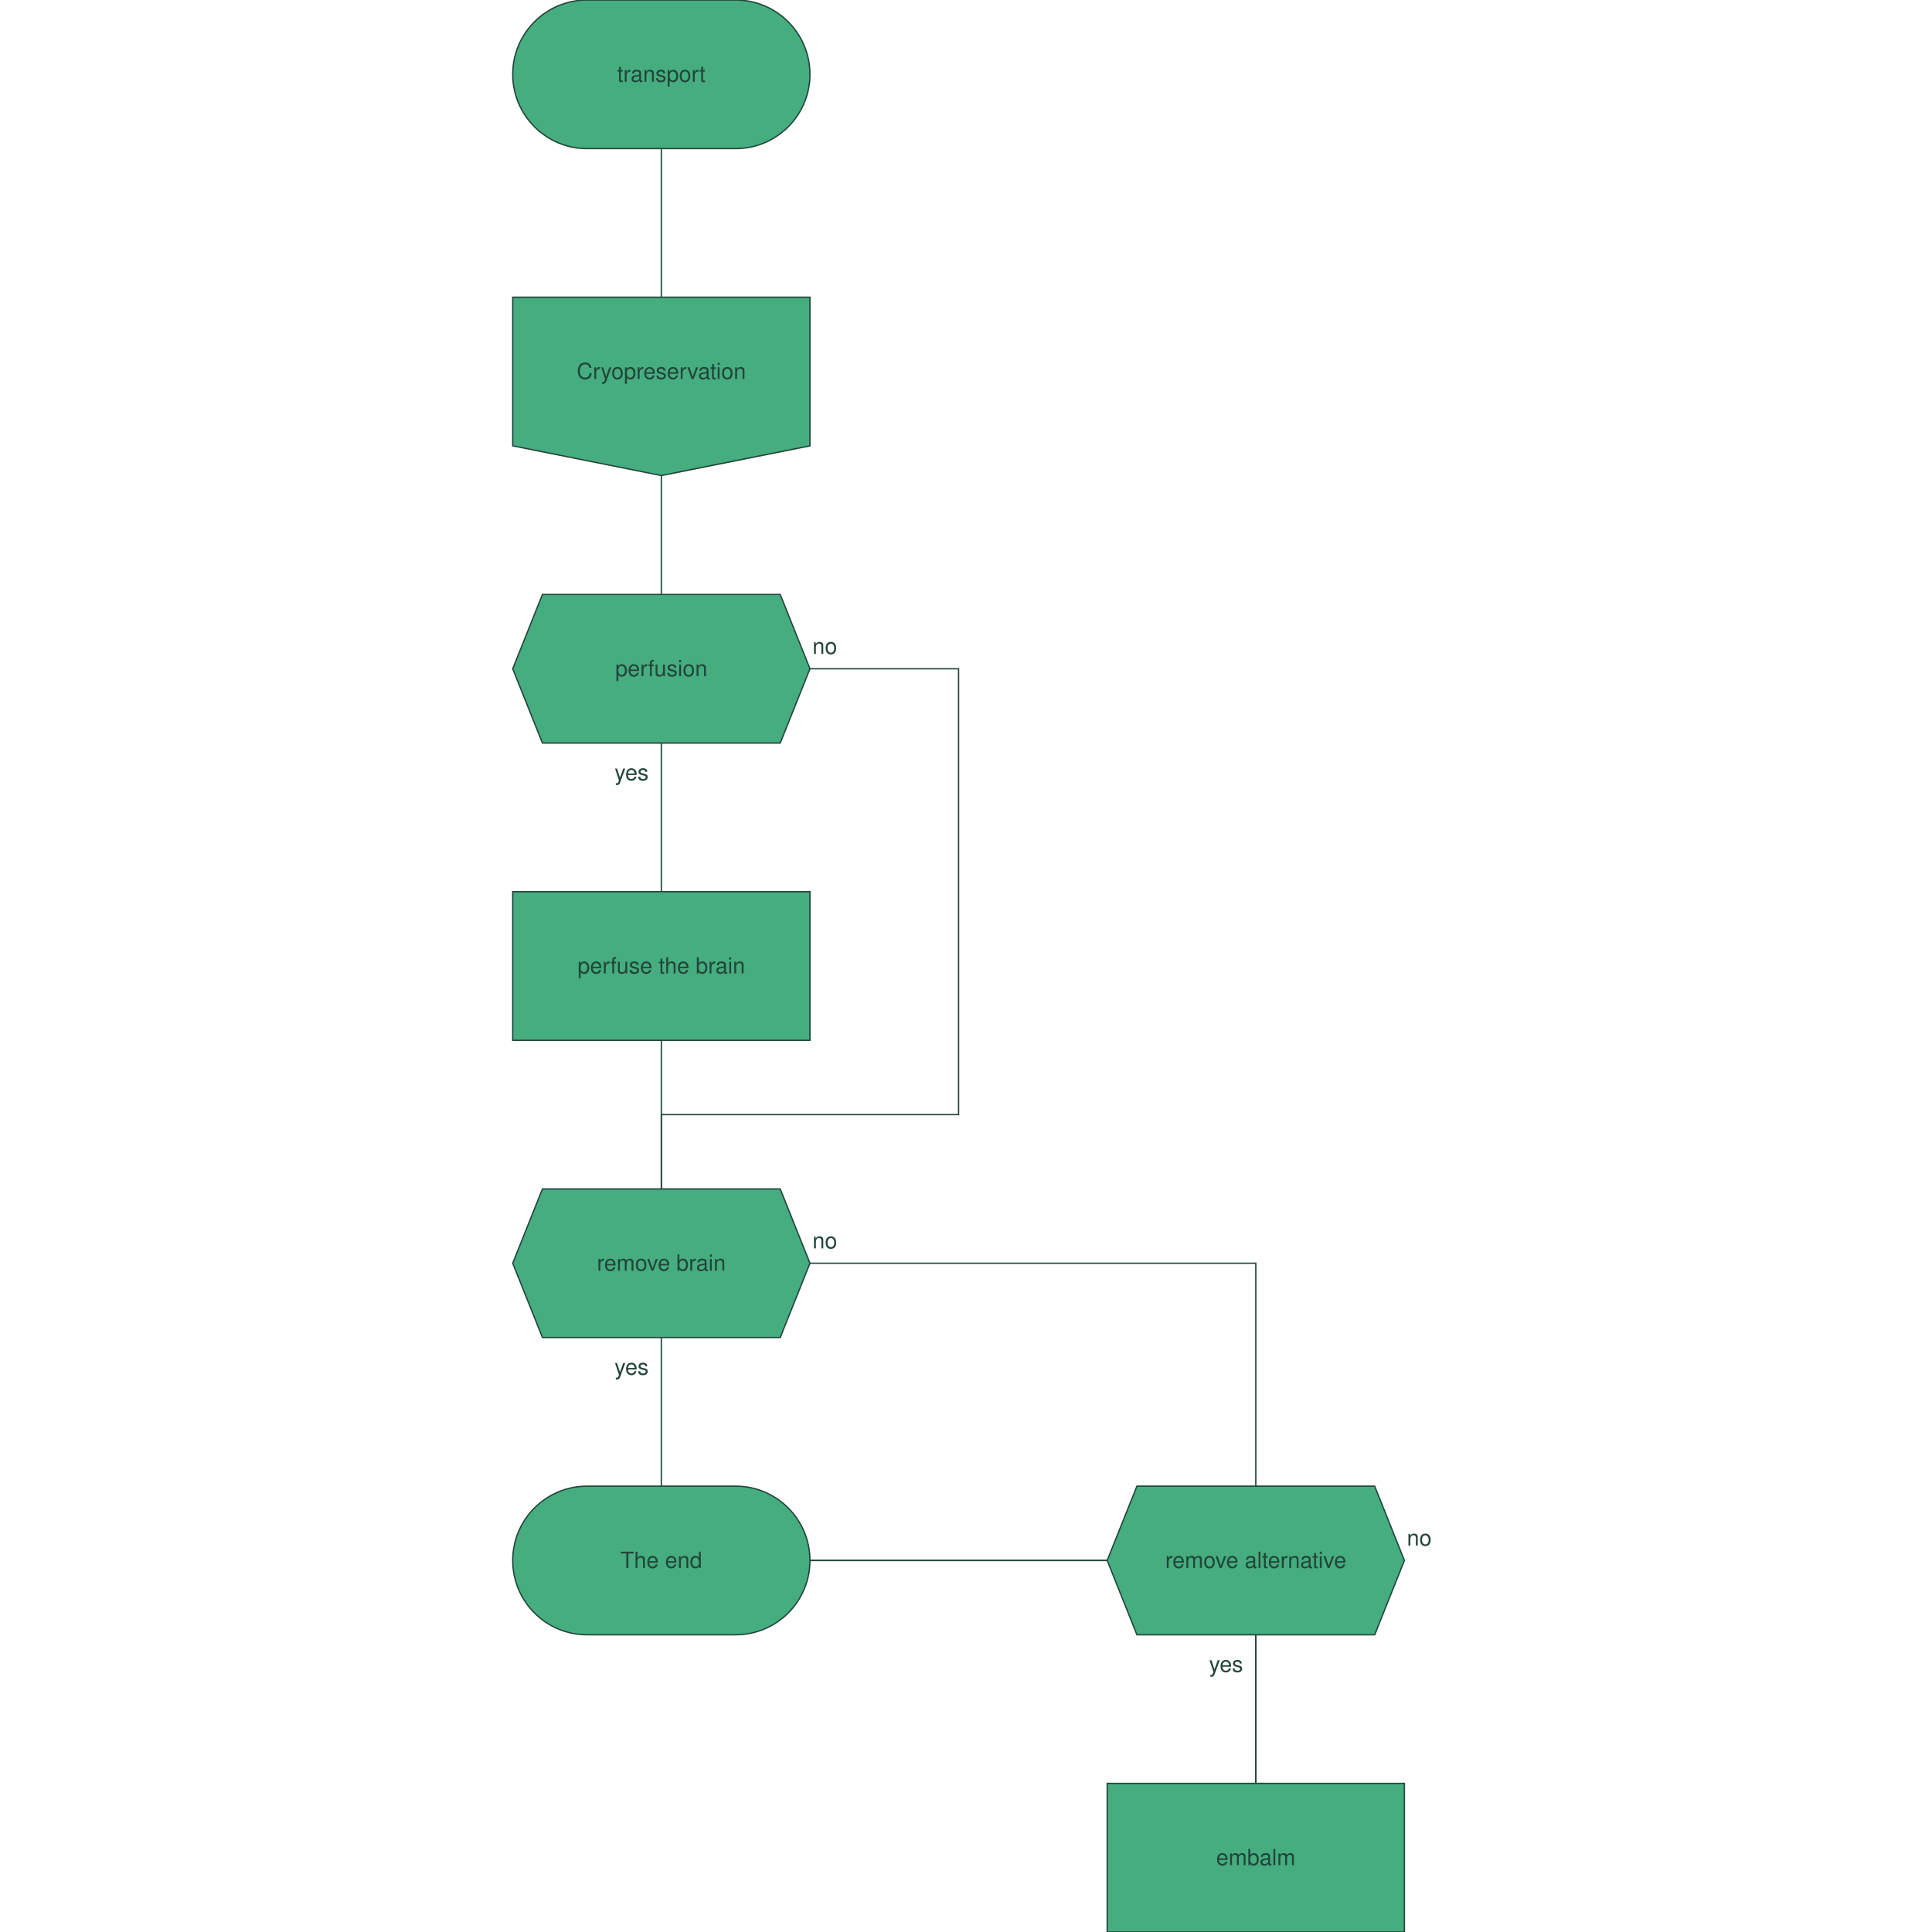
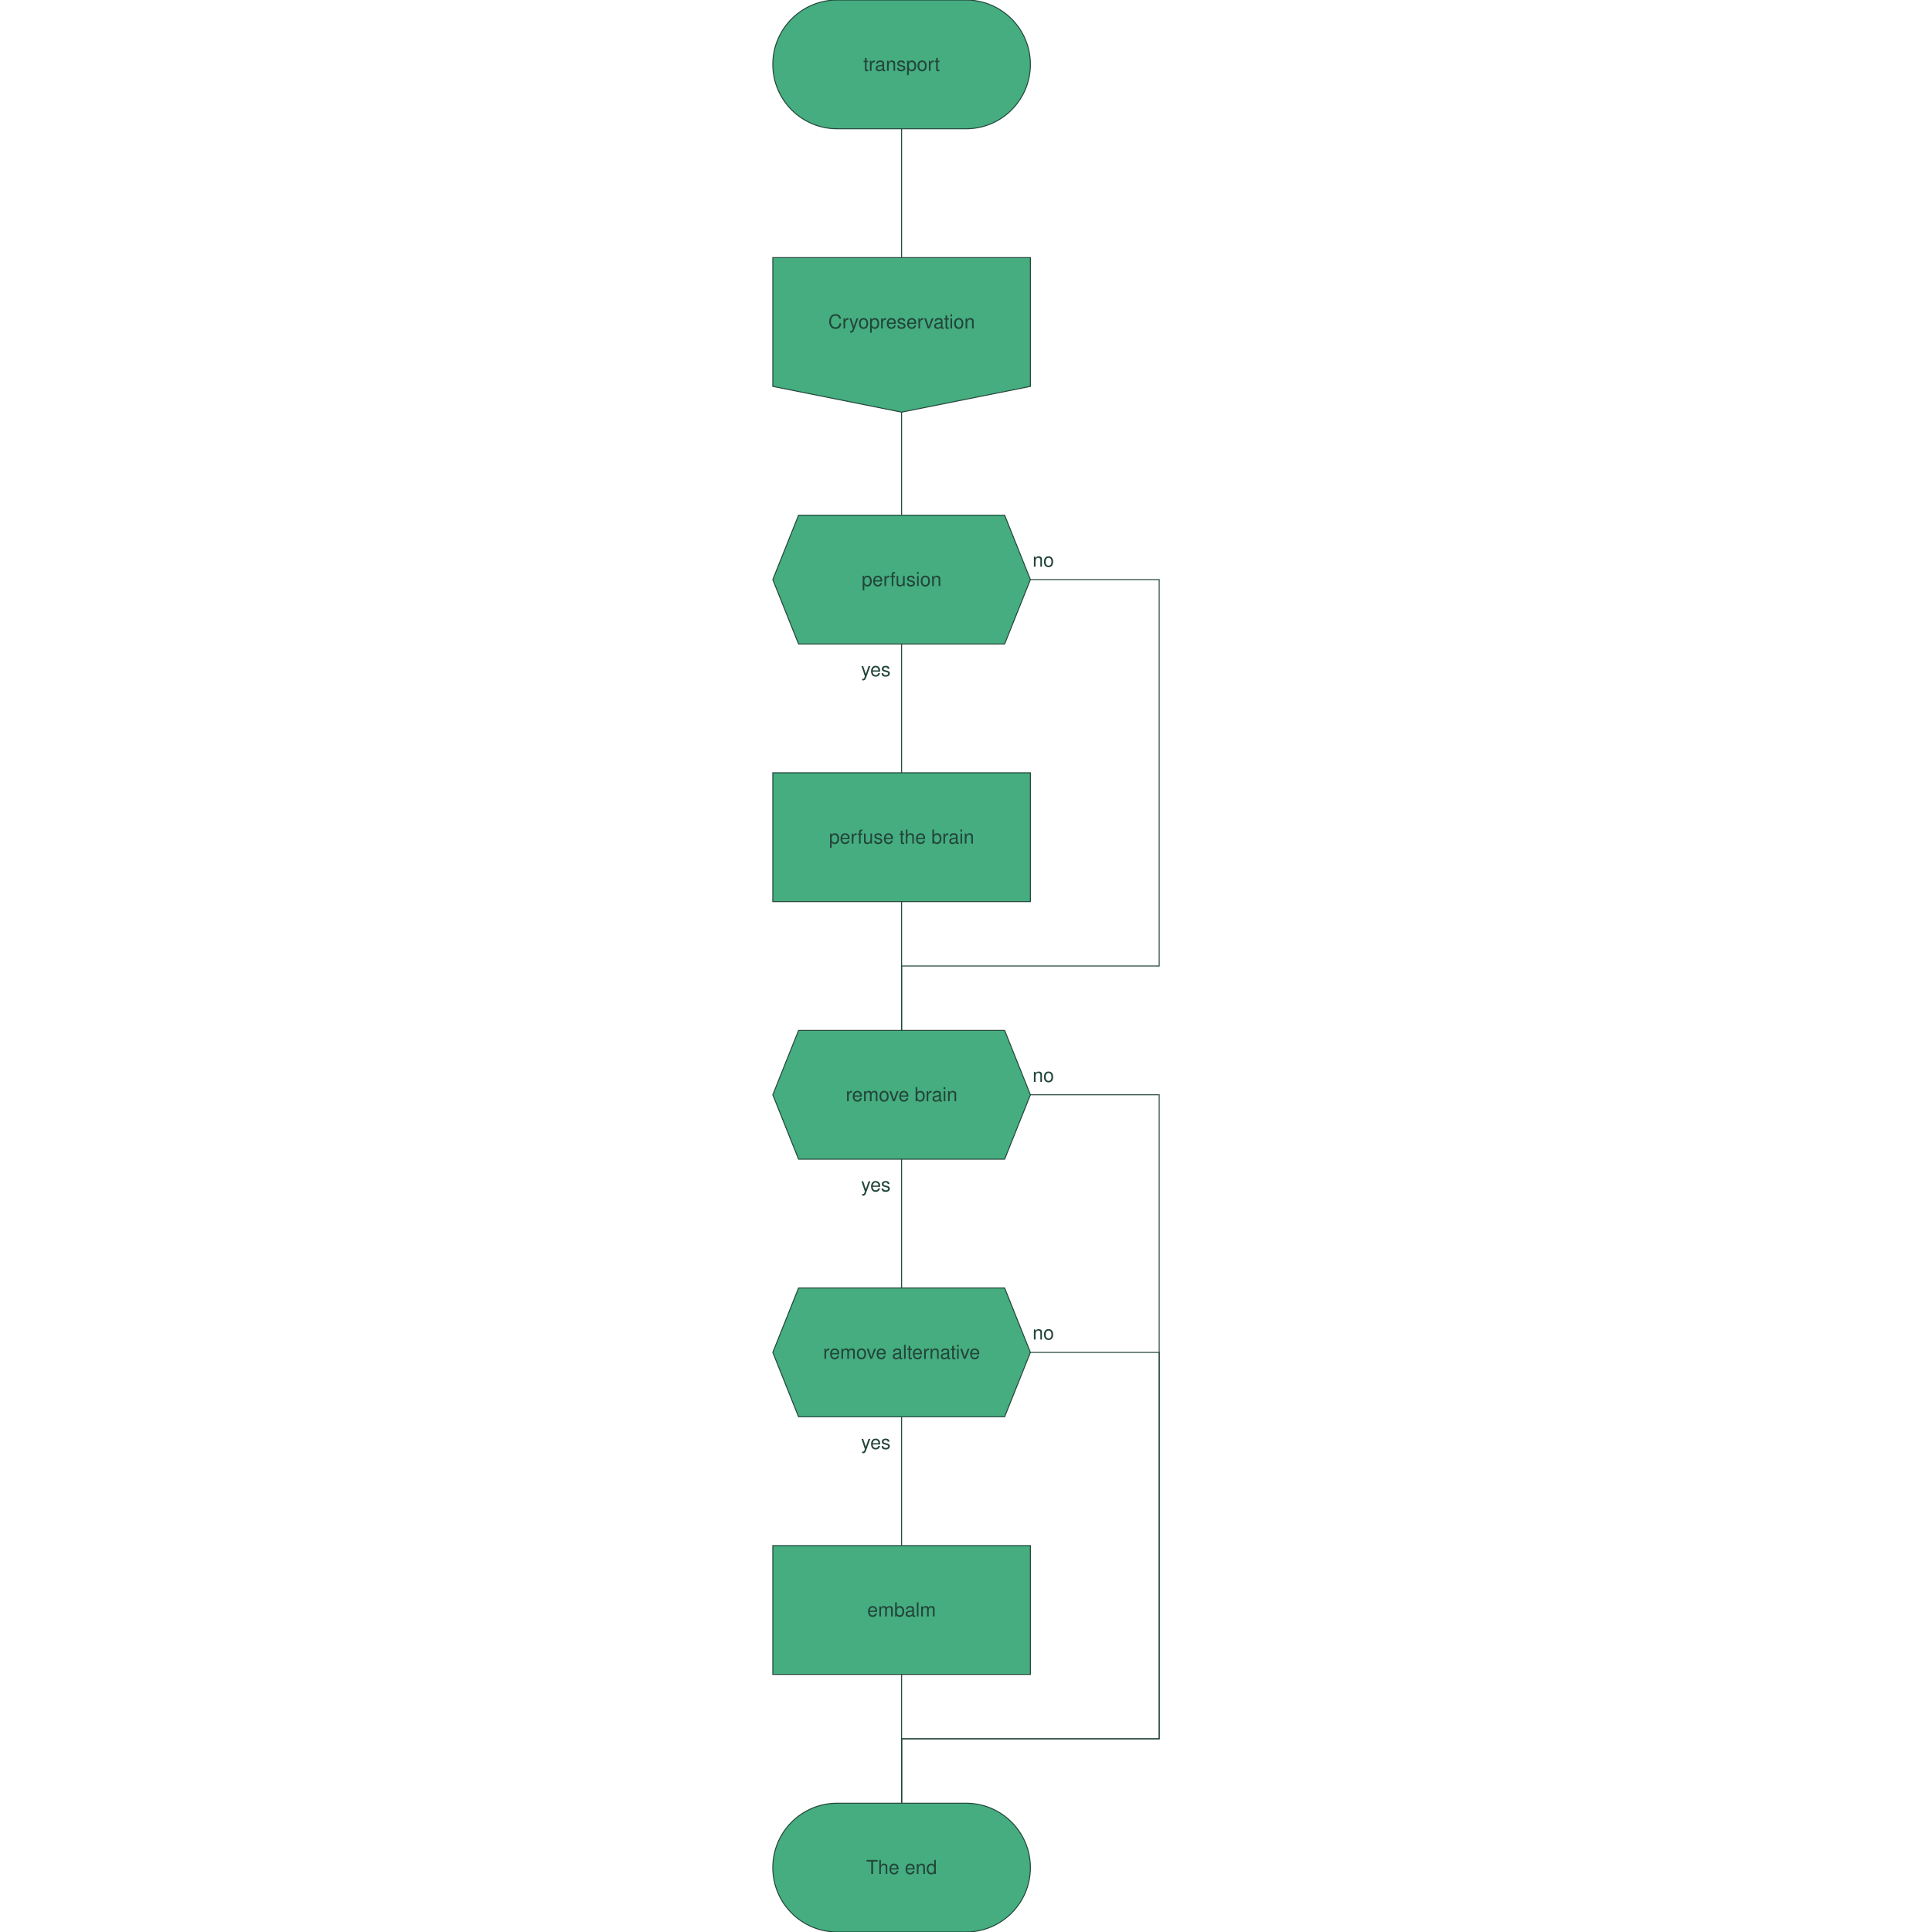
<svg xmlns="http://www.w3.org/2000/svg" font-size="1" viewBox="0.0 0.0 1000.0 1000.0" stroke="rgb(0,0,0)" width="1000" stroke-opacity="1" height="1000" version="1.1">
  <defs />
-   <g stroke-linejoin="miter" fill-opacity="0.0" fill="rgb(0,0,0)" stroke="rgb(34,69,57)" stroke-linecap="butt" stroke-miterlimit="10.0" stroke-opacity="1.0" stroke-width="0.685">
-     <path d="M 650,961.538 v -153.846 h -307.692 " />
+   <g stroke-linejoin="miter" fill-opacity="0.0" fill="rgb(0,0,0)" stroke="rgb(34,69,57)" stroke-linecap="butt" stroke-miterlimit="10.0" stroke-opacity="1.0" stroke-width="0.5">
+     <path d="M 466.667,833.333 v 133.333 " />
  </g>
-   <g stroke-linejoin="miter" fill-opacity="0.0" fill="rgb(0,0,0)" stroke="rgb(34,69,57)" stroke-linecap="butt" stroke-miterlimit="10.0" stroke-opacity="1.0" stroke-width="0.685">
-     <path d="M 650,807.692 v 153.846 " />
+   <g stroke-linejoin="miter" fill-opacity="0.0" fill="rgb(0,0,0)" stroke="rgb(34,69,57)" stroke-linecap="butt" stroke-miterlimit="10.0" stroke-opacity="1.0" stroke-width="0.5">
+     <path d="M 466.667,700 h 133.333 v 200 h -133.333 v 66.667 " />
  </g>
-   <g stroke-linejoin="miter" fill-opacity="0.0" fill="rgb(0,0,0)" stroke="rgb(34,69,57)" stroke-linecap="butt" stroke-miterlimit="10.0" stroke-opacity="1.0" stroke-width="0.685">
-     <path d="M 650,807.692 h 0 h -307.692 " />
+   <g stroke-linejoin="miter" fill-opacity="0.0" fill="rgb(0,0,0)" stroke="rgb(34,69,57)" stroke-linecap="butt" stroke-miterlimit="10.0" stroke-opacity="1.0" stroke-width="0.5">
+     <path d="M 466.667,700 v 133.333 " />
  </g>
-   <g stroke-linejoin="miter" fill-opacity="0.0" fill="rgb(0,0,0)" stroke="rgb(34,69,57)" stroke-linecap="butt" stroke-miterlimit="10.0" stroke-opacity="1.0" stroke-width="0.685">
-     <path d="M 342.308,653.846 h 307.692 v 153.846 " />
+   <g stroke-linejoin="miter" fill-opacity="0.0" fill="rgb(0,0,0)" stroke="rgb(34,69,57)" stroke-linecap="butt" stroke-miterlimit="10.0" stroke-opacity="1.0" stroke-width="0.5">
+     <path d="M 466.667,566.667 h 133.333 v 333.333 h -133.333 v 66.667 " />
  </g>
-   <g stroke-linejoin="miter" fill-opacity="0.0" fill="rgb(0,0,0)" stroke="rgb(34,69,57)" stroke-linecap="butt" stroke-miterlimit="10.0" stroke-opacity="1.0" stroke-width="0.685">
-     <path d="M 342.308,653.846 v 153.846 " />
+   <g stroke-linejoin="miter" fill-opacity="0.0" fill="rgb(0,0,0)" stroke="rgb(34,69,57)" stroke-linecap="butt" stroke-miterlimit="10.0" stroke-opacity="1.0" stroke-width="0.5">
+     <path d="M 466.667,566.667 v 133.333 " />
  </g>
-   <g stroke-linejoin="miter" fill-opacity="0.0" fill="rgb(0,0,0)" stroke="rgb(34,69,57)" stroke-linecap="butt" stroke-miterlimit="10.0" stroke-opacity="1.0" stroke-width="0.685">
-     <path d="M 342.308,500 v 153.846 " />
+   <g stroke-linejoin="miter" fill-opacity="0.0" fill="rgb(0,0,0)" stroke="rgb(34,69,57)" stroke-linecap="butt" stroke-miterlimit="10.0" stroke-opacity="1.0" stroke-width="0.5">
+     <path d="M 466.667,433.333 v 133.333 " />
  </g>
-   <g stroke-linejoin="miter" fill-opacity="0.0" fill="rgb(0,0,0)" stroke="rgb(34,69,57)" stroke-linecap="butt" stroke-miterlimit="10.0" stroke-opacity="1.0" stroke-width="0.685">
-     <path d="M 342.308,346.154 h 153.846 v 230.769 h -153.846 v 76.923 " />
+   <g stroke-linejoin="miter" fill-opacity="0.0" fill="rgb(0,0,0)" stroke="rgb(34,69,57)" stroke-linecap="butt" stroke-miterlimit="10.0" stroke-opacity="1.0" stroke-width="0.5">
+     <path d="M 466.667,300 h 133.333 v 200 h -133.333 v 66.667 " />
  </g>
-   <g stroke-linejoin="miter" fill-opacity="0.0" fill="rgb(0,0,0)" stroke="rgb(34,69,57)" stroke-linecap="butt" stroke-miterlimit="10.0" stroke-opacity="1.0" stroke-width="0.685">
-     <path d="M 342.308,346.154 v 153.846 " />
+   <g stroke-linejoin="miter" fill-opacity="0.0" fill="rgb(0,0,0)" stroke="rgb(34,69,57)" stroke-linecap="butt" stroke-miterlimit="10.0" stroke-opacity="1.0" stroke-width="0.5">
+     <path d="M 466.667,300 v 133.333 " />
  </g>
-   <g stroke-linejoin="miter" fill-opacity="0.0" fill="rgb(0,0,0)" stroke="rgb(34,69,57)" stroke-linecap="butt" stroke-miterlimit="10.0" stroke-opacity="1.0" stroke-width="0.685">
-     <path d="M 342.308,192.308 v 153.846 " />
+   <g stroke-linejoin="miter" fill-opacity="0.0" fill="rgb(0,0,0)" stroke="rgb(34,69,57)" stroke-linecap="butt" stroke-miterlimit="10.0" stroke-opacity="1.0" stroke-width="0.5">
+     <path d="M 466.667,166.667 v 133.333 " />
  </g>
-   <g stroke-linejoin="miter" fill-opacity="0.0" fill="rgb(0,0,0)" stroke="rgb(34,69,57)" stroke-linecap="butt" stroke-miterlimit="10.0" stroke-opacity="1.0" stroke-width="0.685">
-     <path d="M 342.308,38.462 v 153.846 " />
+   <g stroke-linejoin="miter" fill-opacity="0.0" fill="rgb(0,0,0)" stroke="rgb(34,69,57)" stroke-linecap="butt" stroke-miterlimit="10.0" stroke-opacity="1.0" stroke-width="0.5">
+     <path d="M 466.667,33.333 v 133.333 " />
  </g>
-   <g stroke-linejoin="miter" fill-opacity="1.0" fill="rgb(69,173,127)" stroke="rgb(34,69,57)" stroke-linecap="butt" stroke-miterlimit="10.0" stroke-opacity="1.0" stroke-width="0.685">
-     <path d="M 726.923,1000 l -0,-76.923 h -153.846 l -0,76.923 Z" />
+   <g stroke-linejoin="miter" fill-opacity="1.0" fill="rgb(69,173,127)" stroke="rgb(34,69,57)" stroke-linecap="butt" stroke-miterlimit="10.0" stroke-opacity="1.0" stroke-width="0.5">
+     <path d="M 533.333,966.667 h 0 c 0,-18.41 -14.924,-33.333 -33.333 -33.333h -66.667 c -18.41,-0 -33.333,14.924 -33.333 33.333h 0 c -0,18.41 14.924,33.333 33.333 33.333h 66.667 c 18.41,0 33.333,-14.924 33.333 -33.333Z" />
  </g>
-   <g stroke-linejoin="miter" fill-opacity="1.0" font-size="11.538px" fill="rgb(34,69,57)" stroke="rgb(0,0,0)" font-weight="300" font-family="helvetica" stroke-linecap="butt" stroke-miterlimit="10.0" stroke-opacity="1.0" stroke-width="2.74">
-     <text transform="matrix(1,0,0,1,650,961.5385)" stroke="none" dominant-baseline="middle" text-anchor="middle">embalm</text>
+   <g stroke-linejoin="miter" fill-opacity="1.0" font-size="10.0px" fill="rgb(34,69,57)" stroke="rgb(0,0,0)" font-weight="300" font-family="helvetica" stroke-linecap="butt" stroke-miterlimit="10.0" stroke-opacity="1.0" stroke-width="1.789">
+     <text transform="matrix(1,0,0,1,466.6667,966.6667)" stroke="none" dominant-baseline="middle" text-anchor="middle">The end</text>
  </g>
-   <g stroke-linejoin="miter" fill-opacity="1.0" fill="rgb(69,173,127)" stroke="rgb(34,69,57)" stroke-linecap="butt" stroke-miterlimit="10.0" stroke-opacity="1.0" stroke-width="0.685">
-     <path d="M 588.462,846.154 l -15.385,-38.462 l 15.385,-38.462 h 123.077 l 15.385,38.462 l -15.385,38.462 h -123.077 Z" />
+   <g stroke-linejoin="miter" fill-opacity="1.0" fill="rgb(69,173,127)" stroke="rgb(34,69,57)" stroke-linecap="butt" stroke-miterlimit="10.0" stroke-opacity="1.0" stroke-width="0.5">
+     <path d="M 533.333,866.667 l -0,-66.667 h -133.333 l -0,66.667 Z" />
  </g>
-   <g stroke-linejoin="miter" fill-opacity="1.0" font-size="11.538px" fill="rgb(34,69,57)" stroke="rgb(0,0,0)" font-weight="300" font-family="helvetica" stroke-linecap="butt" stroke-miterlimit="10.0" stroke-opacity="1.0" stroke-width="2.74">
-     <text transform="matrix(1,0,0,1,734.6154,796.1538)" stroke="none" dominant-baseline="middle" text-anchor="middle">no</text>
+   <g stroke-linejoin="miter" fill-opacity="1.0" font-size="10.0px" fill="rgb(34,69,57)" stroke="rgb(0,0,0)" font-weight="300" font-family="helvetica" stroke-linecap="butt" stroke-miterlimit="10.0" stroke-opacity="1.0" stroke-width="1.789">
+     <text transform="matrix(1,0,0,1,466.6667,833.3333)" stroke="none" dominant-baseline="middle" text-anchor="middle">embalm</text>
  </g>
-   <g stroke-linejoin="miter" fill-opacity="1.0" font-size="11.538px" fill="rgb(34,69,57)" stroke="rgb(0,0,0)" font-weight="300" font-family="helvetica" stroke-linecap="butt" stroke-miterlimit="10.0" stroke-opacity="1.0" stroke-width="2.74">
-     <text transform="matrix(1,0,0,1,634.6154,861.5385)" stroke="none" dominant-baseline="middle" text-anchor="middle">yes</text>
+   <g stroke-linejoin="miter" fill-opacity="1.0" fill="rgb(69,173,127)" stroke="rgb(34,69,57)" stroke-linecap="butt" stroke-miterlimit="10.0" stroke-opacity="1.0" stroke-width="0.5">
+     <path d="M 413.333,733.333 l -13.333,-33.333 l 13.333,-33.333 h 106.667 l 13.333,33.333 l -13.333,33.333 h -106.667 Z" />
  </g>
-   <g stroke-linejoin="miter" fill-opacity="1.0" font-size="11.538px" fill="rgb(34,69,57)" stroke="rgb(0,0,0)" font-weight="300" font-family="helvetica" stroke-linecap="butt" stroke-miterlimit="10.0" stroke-opacity="1.0" stroke-width="2.74">
-     <text transform="matrix(1,0,0,1,650,807.6923)" stroke="none" dominant-baseline="middle" text-anchor="middle">remove alternative</text>
+   <g stroke-linejoin="miter" fill-opacity="1.0" font-size="10.0px" fill="rgb(34,69,57)" stroke="rgb(0,0,0)" font-weight="300" font-family="helvetica" stroke-linecap="butt" stroke-miterlimit="10.0" stroke-opacity="1.0" stroke-width="1.789">
+     <text transform="matrix(1,0,0,1,540,690)" stroke="none" dominant-baseline="middle" text-anchor="middle">no</text>
  </g>
-   <g stroke-linejoin="miter" fill-opacity="1.0" fill="rgb(69,173,127)" stroke="rgb(34,69,57)" stroke-linecap="butt" stroke-miterlimit="10.0" stroke-opacity="1.0" stroke-width="0.685">
-     <path d="M 419.231,807.692 h 0 c 0,-21.242 -17.22,-38.462 -38.462 -38.462h -76.923 c -21.242,-0 -38.462,17.22 -38.462 38.462h 0 c -0,21.242 17.22,38.462 38.462 38.462h 76.923 c 21.242,0 38.462,-17.22 38.462 -38.462Z" />
+   <g stroke-linejoin="miter" fill-opacity="1.0" font-size="10.0px" fill="rgb(34,69,57)" stroke="rgb(0,0,0)" font-weight="300" font-family="helvetica" stroke-linecap="butt" stroke-miterlimit="10.0" stroke-opacity="1.0" stroke-width="1.789">
+     <text transform="matrix(1,0,0,1,453.3333,746.6667)" stroke="none" dominant-baseline="middle" text-anchor="middle">yes</text>
  </g>
-   <g stroke-linejoin="miter" fill-opacity="1.0" font-size="11.538px" fill="rgb(34,69,57)" stroke="rgb(0,0,0)" font-weight="300" font-family="helvetica" stroke-linecap="butt" stroke-miterlimit="10.0" stroke-opacity="1.0" stroke-width="2.74">
-     <text transform="matrix(1,0,0,1,342.3077,807.6923)" stroke="none" dominant-baseline="middle" text-anchor="middle">The end</text>
+   <g stroke-linejoin="miter" fill-opacity="1.0" font-size="10.0px" fill="rgb(34,69,57)" stroke="rgb(0,0,0)" font-weight="300" font-family="helvetica" stroke-linecap="butt" stroke-miterlimit="10.0" stroke-opacity="1.0" stroke-width="1.789">
+     <text transform="matrix(1,0,0,1,466.6667,700)" stroke="none" dominant-baseline="middle" text-anchor="middle">remove alternative</text>
  </g>
-   <g stroke-linejoin="miter" fill-opacity="1.0" fill="rgb(69,173,127)" stroke="rgb(34,69,57)" stroke-linecap="butt" stroke-miterlimit="10.0" stroke-opacity="1.0" stroke-width="0.685">
-     <path d="M 280.769,692.308 l -15.385,-38.462 l 15.385,-38.462 h 123.077 l 15.385,38.462 l -15.385,38.462 h -123.077 Z" />
+   <g stroke-linejoin="miter" fill-opacity="1.0" fill="rgb(69,173,127)" stroke="rgb(34,69,57)" stroke-linecap="butt" stroke-miterlimit="10.0" stroke-opacity="1.0" stroke-width="0.5">
+     <path d="M 413.333,600 l -13.333,-33.333 l 13.333,-33.333 h 106.667 l 13.333,33.333 l -13.333,33.333 h -106.667 Z" />
  </g>
-   <g stroke-linejoin="miter" fill-opacity="1.0" font-size="11.538px" fill="rgb(34,69,57)" stroke="rgb(0,0,0)" font-weight="300" font-family="helvetica" stroke-linecap="butt" stroke-miterlimit="10.0" stroke-opacity="1.0" stroke-width="2.74">
-     <text transform="matrix(1,0,0,1,426.9231,642.3077)" stroke="none" dominant-baseline="middle" text-anchor="middle">no</text>
+   <g stroke-linejoin="miter" fill-opacity="1.0" font-size="10.0px" fill="rgb(34,69,57)" stroke="rgb(0,0,0)" font-weight="300" font-family="helvetica" stroke-linecap="butt" stroke-miterlimit="10.0" stroke-opacity="1.0" stroke-width="1.789">
+     <text transform="matrix(1,0,0,1,540,556.6667)" stroke="none" dominant-baseline="middle" text-anchor="middle">no</text>
  </g>
-   <g stroke-linejoin="miter" fill-opacity="1.0" font-size="11.538px" fill="rgb(34,69,57)" stroke="rgb(0,0,0)" font-weight="300" font-family="helvetica" stroke-linecap="butt" stroke-miterlimit="10.0" stroke-opacity="1.0" stroke-width="2.74">
-     <text transform="matrix(1,0,0,1,326.9231,707.6923)" stroke="none" dominant-baseline="middle" text-anchor="middle">yes</text>
+   <g stroke-linejoin="miter" fill-opacity="1.0" font-size="10.0px" fill="rgb(34,69,57)" stroke="rgb(0,0,0)" font-weight="300" font-family="helvetica" stroke-linecap="butt" stroke-miterlimit="10.0" stroke-opacity="1.0" stroke-width="1.789">
+     <text transform="matrix(1,0,0,1,453.3333,613.3333)" stroke="none" dominant-baseline="middle" text-anchor="middle">yes</text>
  </g>
-   <g stroke-linejoin="miter" fill-opacity="1.0" font-size="11.538px" fill="rgb(34,69,57)" stroke="rgb(0,0,0)" font-weight="300" font-family="helvetica" stroke-linecap="butt" stroke-miterlimit="10.0" stroke-opacity="1.0" stroke-width="2.74">
-     <text transform="matrix(1,0,0,1,342.3077,653.8462)" stroke="none" dominant-baseline="middle" text-anchor="middle">remove brain</text>
+   <g stroke-linejoin="miter" fill-opacity="1.0" font-size="10.0px" fill="rgb(34,69,57)" stroke="rgb(0,0,0)" font-weight="300" font-family="helvetica" stroke-linecap="butt" stroke-miterlimit="10.0" stroke-opacity="1.0" stroke-width="1.789">
+     <text transform="matrix(1,0,0,1,466.6667,566.6667)" stroke="none" dominant-baseline="middle" text-anchor="middle">remove brain</text>
  </g>
-   <g stroke-linejoin="miter" fill-opacity="1.0" fill="rgb(69,173,127)" stroke="rgb(34,69,57)" stroke-linecap="butt" stroke-miterlimit="10.0" stroke-opacity="1.0" stroke-width="0.685">
-     <path d="M 419.231,538.462 l -0,-76.923 h -153.846 l -0,76.923 Z" />
+   <g stroke-linejoin="miter" fill-opacity="1.0" fill="rgb(69,173,127)" stroke="rgb(34,69,57)" stroke-linecap="butt" stroke-miterlimit="10.0" stroke-opacity="1.0" stroke-width="0.5">
+     <path d="M 533.333,466.667 l -0,-66.667 h -133.333 l -0,66.667 Z" />
  </g>
-   <g stroke-linejoin="miter" fill-opacity="1.0" font-size="11.538px" fill="rgb(34,69,57)" stroke="rgb(0,0,0)" font-weight="300" font-family="helvetica" stroke-linecap="butt" stroke-miterlimit="10.0" stroke-opacity="1.0" stroke-width="2.74">
-     <text transform="matrix(1,0,0,1,342.3077,500)" stroke="none" dominant-baseline="middle" text-anchor="middle">perfuse the brain</text>
+   <g stroke-linejoin="miter" fill-opacity="1.0" font-size="10.0px" fill="rgb(34,69,57)" stroke="rgb(0,0,0)" font-weight="300" font-family="helvetica" stroke-linecap="butt" stroke-miterlimit="10.0" stroke-opacity="1.0" stroke-width="1.789">
+     <text transform="matrix(1,0,0,1,466.6667,433.3333)" stroke="none" dominant-baseline="middle" text-anchor="middle">perfuse the brain</text>
  </g>
-   <g stroke-linejoin="miter" fill-opacity="1.0" fill="rgb(69,173,127)" stroke="rgb(34,69,57)" stroke-linecap="butt" stroke-miterlimit="10.0" stroke-opacity="1.0" stroke-width="0.685">
-     <path d="M 280.769,384.615 l -15.385,-38.462 l 15.385,-38.462 h 123.077 l 15.385,38.462 l -15.385,38.462 h -123.077 Z" />
+   <g stroke-linejoin="miter" fill-opacity="1.0" fill="rgb(69,173,127)" stroke="rgb(34,69,57)" stroke-linecap="butt" stroke-miterlimit="10.0" stroke-opacity="1.0" stroke-width="0.5">
+     <path d="M 413.333,333.333 l -13.333,-33.333 l 13.333,-33.333 h 106.667 l 13.333,33.333 l -13.333,33.333 h -106.667 Z" />
  </g>
-   <g stroke-linejoin="miter" fill-opacity="1.0" font-size="11.538px" fill="rgb(34,69,57)" stroke="rgb(0,0,0)" font-weight="300" font-family="helvetica" stroke-linecap="butt" stroke-miterlimit="10.0" stroke-opacity="1.0" stroke-width="2.74">
-     <text transform="matrix(1,0,0,1,426.9231,334.6154)" stroke="none" dominant-baseline="middle" text-anchor="middle">no</text>
+   <g stroke-linejoin="miter" fill-opacity="1.0" font-size="10.0px" fill="rgb(34,69,57)" stroke="rgb(0,0,0)" font-weight="300" font-family="helvetica" stroke-linecap="butt" stroke-miterlimit="10.0" stroke-opacity="1.0" stroke-width="1.789">
+     <text transform="matrix(1,0,0,1,540,290)" stroke="none" dominant-baseline="middle" text-anchor="middle">no</text>
  </g>
-   <g stroke-linejoin="miter" fill-opacity="1.0" font-size="11.538px" fill="rgb(34,69,57)" stroke="rgb(0,0,0)" font-weight="300" font-family="helvetica" stroke-linecap="butt" stroke-miterlimit="10.0" stroke-opacity="1.0" stroke-width="2.74">
-     <text transform="matrix(1,0,0,1,326.9231,400)" stroke="none" dominant-baseline="middle" text-anchor="middle">yes</text>
+   <g stroke-linejoin="miter" fill-opacity="1.0" font-size="10.0px" fill="rgb(34,69,57)" stroke="rgb(0,0,0)" font-weight="300" font-family="helvetica" stroke-linecap="butt" stroke-miterlimit="10.0" stroke-opacity="1.0" stroke-width="1.789">
+     <text transform="matrix(1,0,0,1,453.3333,346.6667)" stroke="none" dominant-baseline="middle" text-anchor="middle">yes</text>
  </g>
-   <g stroke-linejoin="miter" fill-opacity="1.0" font-size="11.538px" fill="rgb(34,69,57)" stroke="rgb(0,0,0)" font-weight="300" font-family="helvetica" stroke-linecap="butt" stroke-miterlimit="10.0" stroke-opacity="1.0" stroke-width="2.74">
-     <text transform="matrix(1,0,0,1,342.3077,346.1538)" stroke="none" dominant-baseline="middle" text-anchor="middle">perfusion</text>
+   <g stroke-linejoin="miter" fill-opacity="1.0" font-size="10.0px" fill="rgb(34,69,57)" stroke="rgb(0,0,0)" font-weight="300" font-family="helvetica" stroke-linecap="butt" stroke-miterlimit="10.0" stroke-opacity="1.0" stroke-width="1.789">
+     <text transform="matrix(1,0,0,1,466.6667,300)" stroke="none" dominant-baseline="middle" text-anchor="middle">perfusion</text>
  </g>
-   <g stroke-linejoin="miter" fill-opacity="1.0" fill="rgb(69,173,127)" stroke="rgb(34,69,57)" stroke-linecap="butt" stroke-miterlimit="10.0" stroke-opacity="1.0" stroke-width="0.685">
-     <path d="M 265.385,230.769 v -76.923 h 153.846 v 76.923 l -76.923,15.385 Z" />
+   <g stroke-linejoin="miter" fill-opacity="1.0" fill="rgb(69,173,127)" stroke="rgb(34,69,57)" stroke-linecap="butt" stroke-miterlimit="10.0" stroke-opacity="1.0" stroke-width="0.5">
+     <path d="M 400,200 v -66.667 h 133.333 v 66.667 l -66.667,13.333 Z" />
  </g>
-   <g stroke-linejoin="miter" fill-opacity="1.0" font-size="11.538px" fill="rgb(34,69,57)" stroke="rgb(0,0,0)" font-weight="300" font-family="helvetica" stroke-linecap="butt" stroke-miterlimit="10.0" stroke-opacity="1.0" stroke-width="2.74">
-     <text transform="matrix(1,0,0,1,342.3077,192.3077)" stroke="none" dominant-baseline="middle" text-anchor="middle">Cryopreservation</text>
+   <g stroke-linejoin="miter" fill-opacity="1.0" font-size="10.0px" fill="rgb(34,69,57)" stroke="rgb(0,0,0)" font-weight="300" font-family="helvetica" stroke-linecap="butt" stroke-miterlimit="10.0" stroke-opacity="1.0" stroke-width="1.789">
+     <text transform="matrix(1,0,0,1,466.6667,166.6667)" stroke="none" dominant-baseline="middle" text-anchor="middle">Cryopreservation</text>
  </g>
-   <g stroke-linejoin="miter" fill-opacity="1.0" fill="rgb(69,173,127)" stroke="rgb(34,69,57)" stroke-linecap="butt" stroke-miterlimit="10.0" stroke-opacity="1.0" stroke-width="0.685">
-     <path d="M 419.231,38.462 h 0 c 0,-21.242 -17.22,-38.462 -38.462 -38.462h -76.923 c -21.242,-0 -38.462,17.22 -38.462 38.462h 0 c -0,21.242 17.22,38.462 38.462 38.462h 76.923 c 21.242,0 38.462,-17.22 38.462 -38.462Z" />
+   <g stroke-linejoin="miter" fill-opacity="1.0" fill="rgb(69,173,127)" stroke="rgb(34,69,57)" stroke-linecap="butt" stroke-miterlimit="10.0" stroke-opacity="1.0" stroke-width="0.5">
+     <path d="M 533.333,33.333 h 0 c 0,-18.41 -14.924,-33.333 -33.333 -33.333h -66.667 c -18.41,-0 -33.333,14.924 -33.333 33.333h 0 c -0,18.41 14.924,33.333 33.333 33.333h 66.667 c 18.41,0 33.333,-14.924 33.333 -33.333Z" />
  </g>
-   <g stroke-linejoin="miter" fill-opacity="1.0" font-size="11.538px" fill="rgb(34,69,57)" stroke="rgb(0,0,0)" font-weight="300" font-family="helvetica" stroke-linecap="butt" stroke-miterlimit="10.0" stroke-opacity="1.0" stroke-width="2.74">
-     <text transform="matrix(1,0,0,1,342.3077,38.4615)" stroke="none" dominant-baseline="middle" text-anchor="middle">transport</text>
+   <g stroke-linejoin="miter" fill-opacity="1.0" font-size="10.0px" fill="rgb(34,69,57)" stroke="rgb(0,0,0)" font-weight="300" font-family="helvetica" stroke-linecap="butt" stroke-miterlimit="10.0" stroke-opacity="1.0" stroke-width="1.789">
+     <text transform="matrix(1,0,0,1,466.6667,33.3333)" stroke="none" dominant-baseline="middle" text-anchor="middle">transport</text>
  </g>
</svg>
